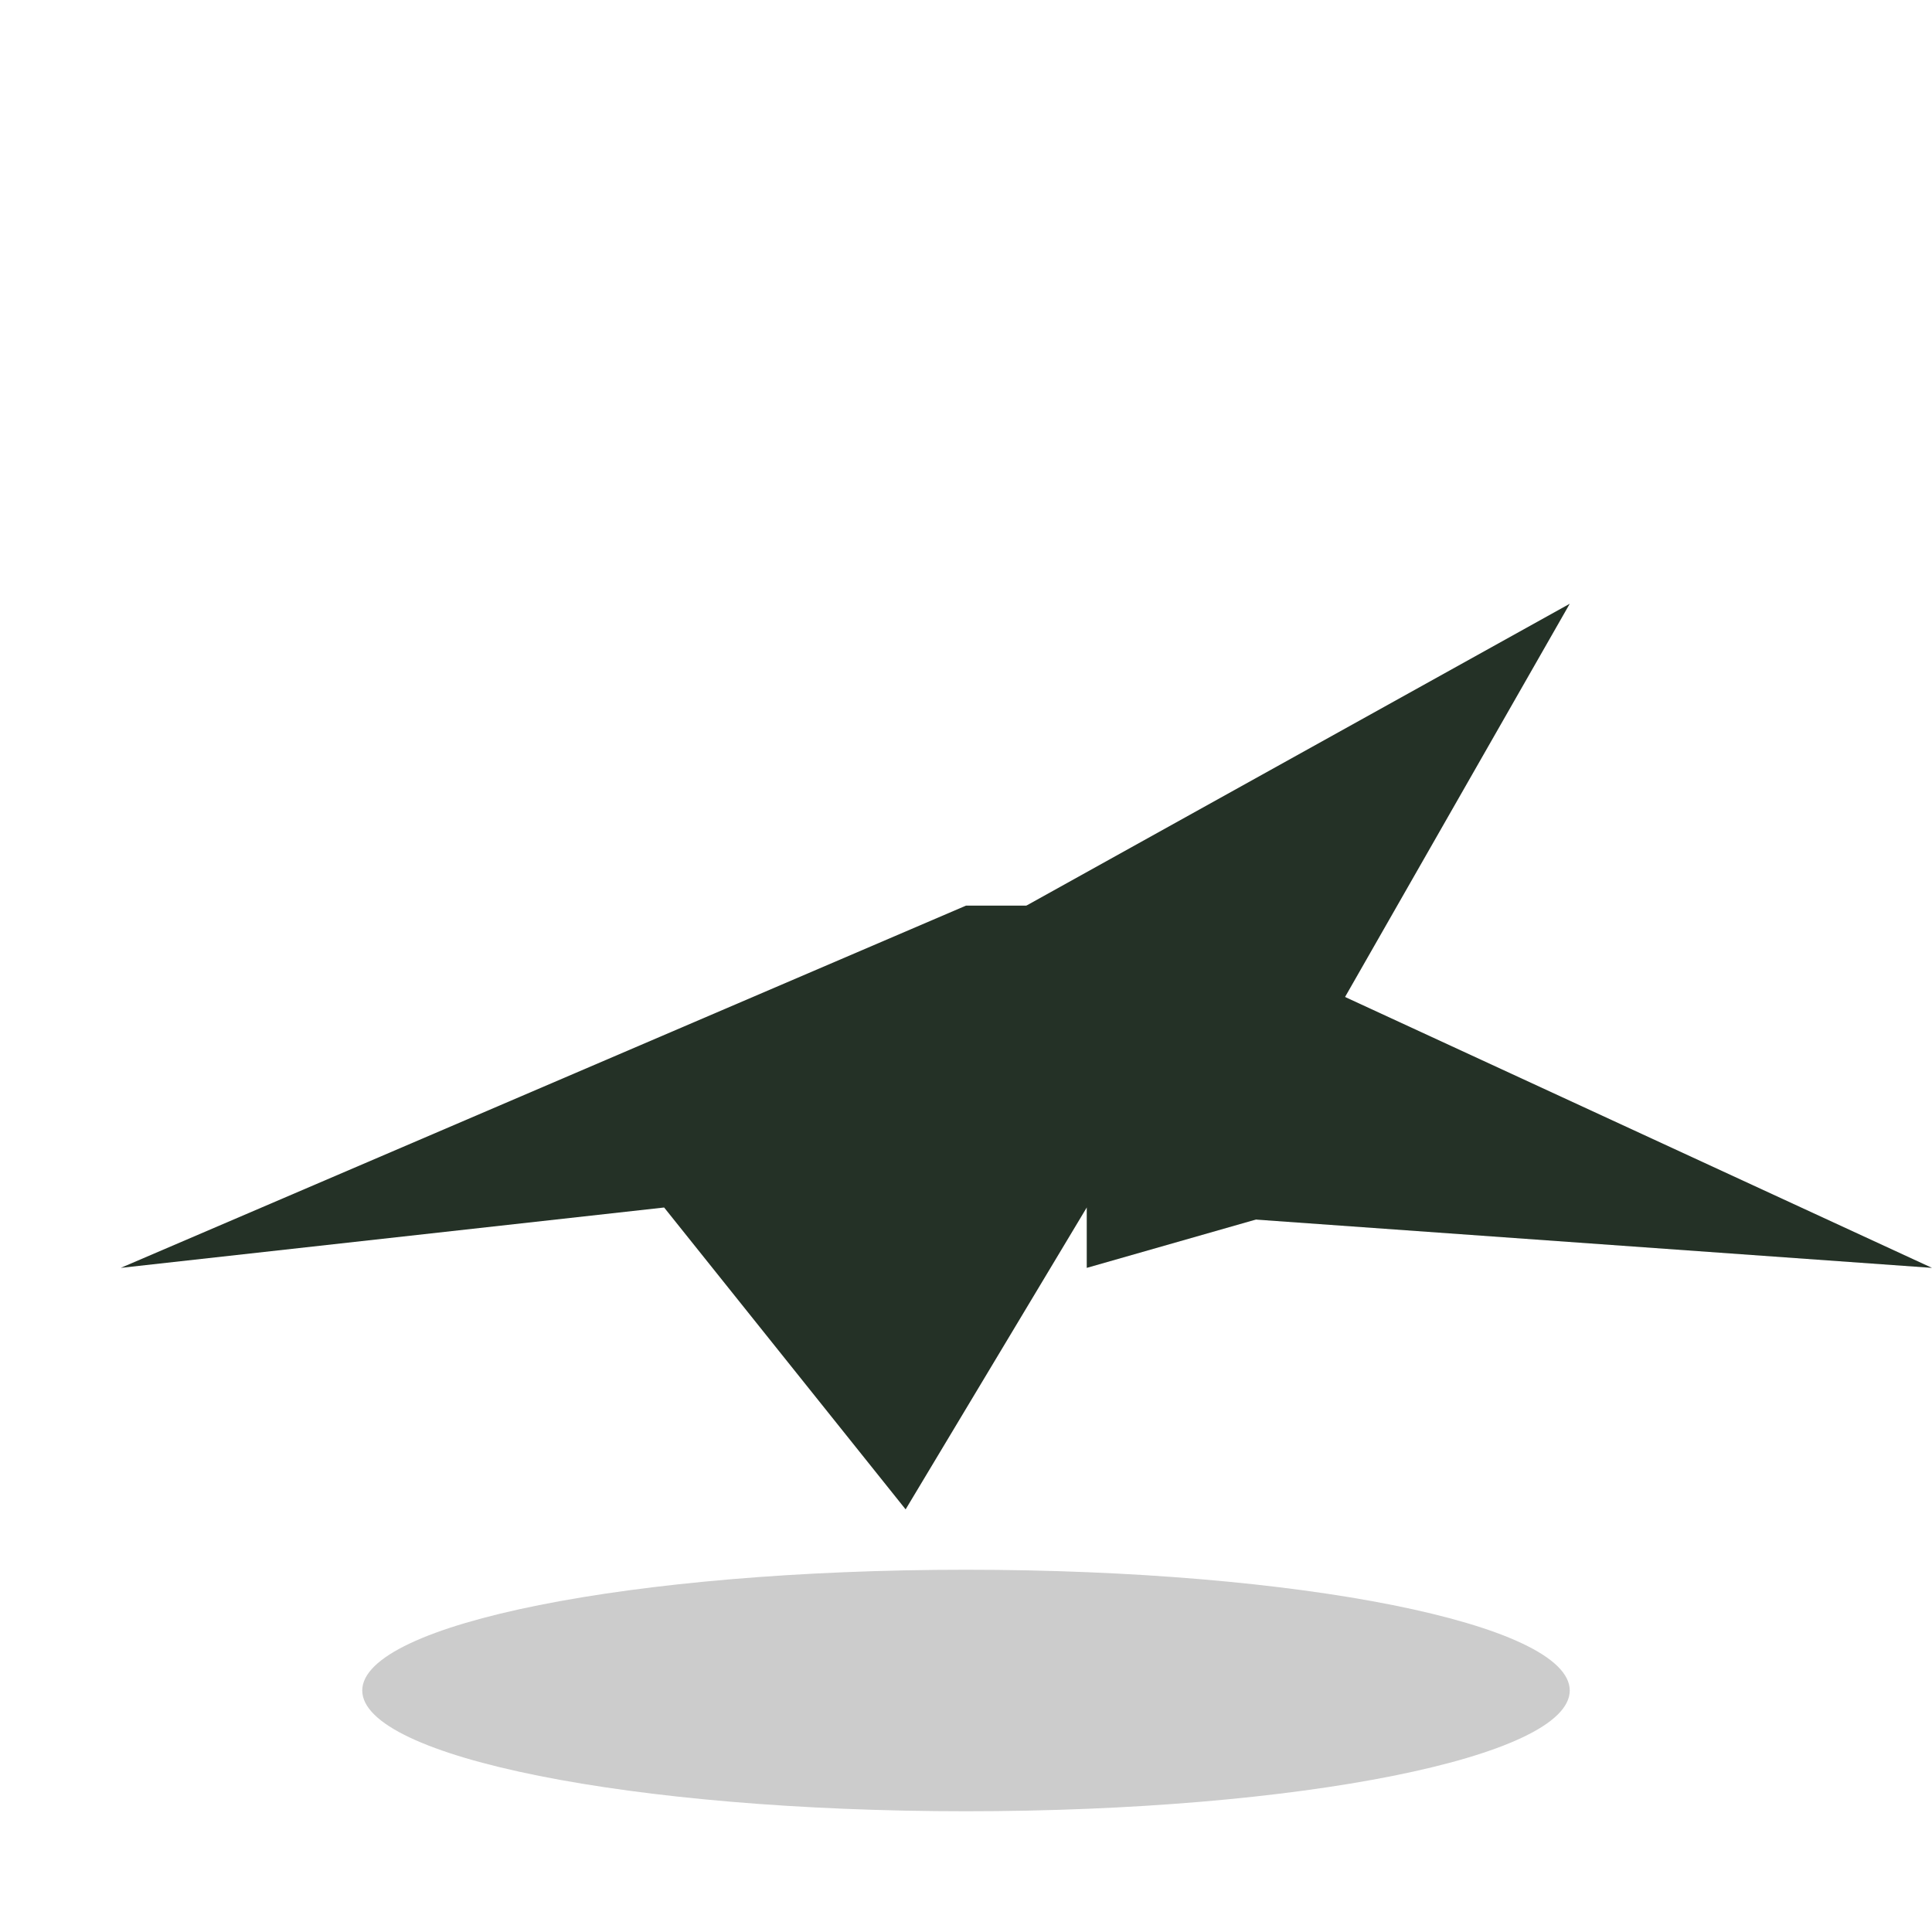
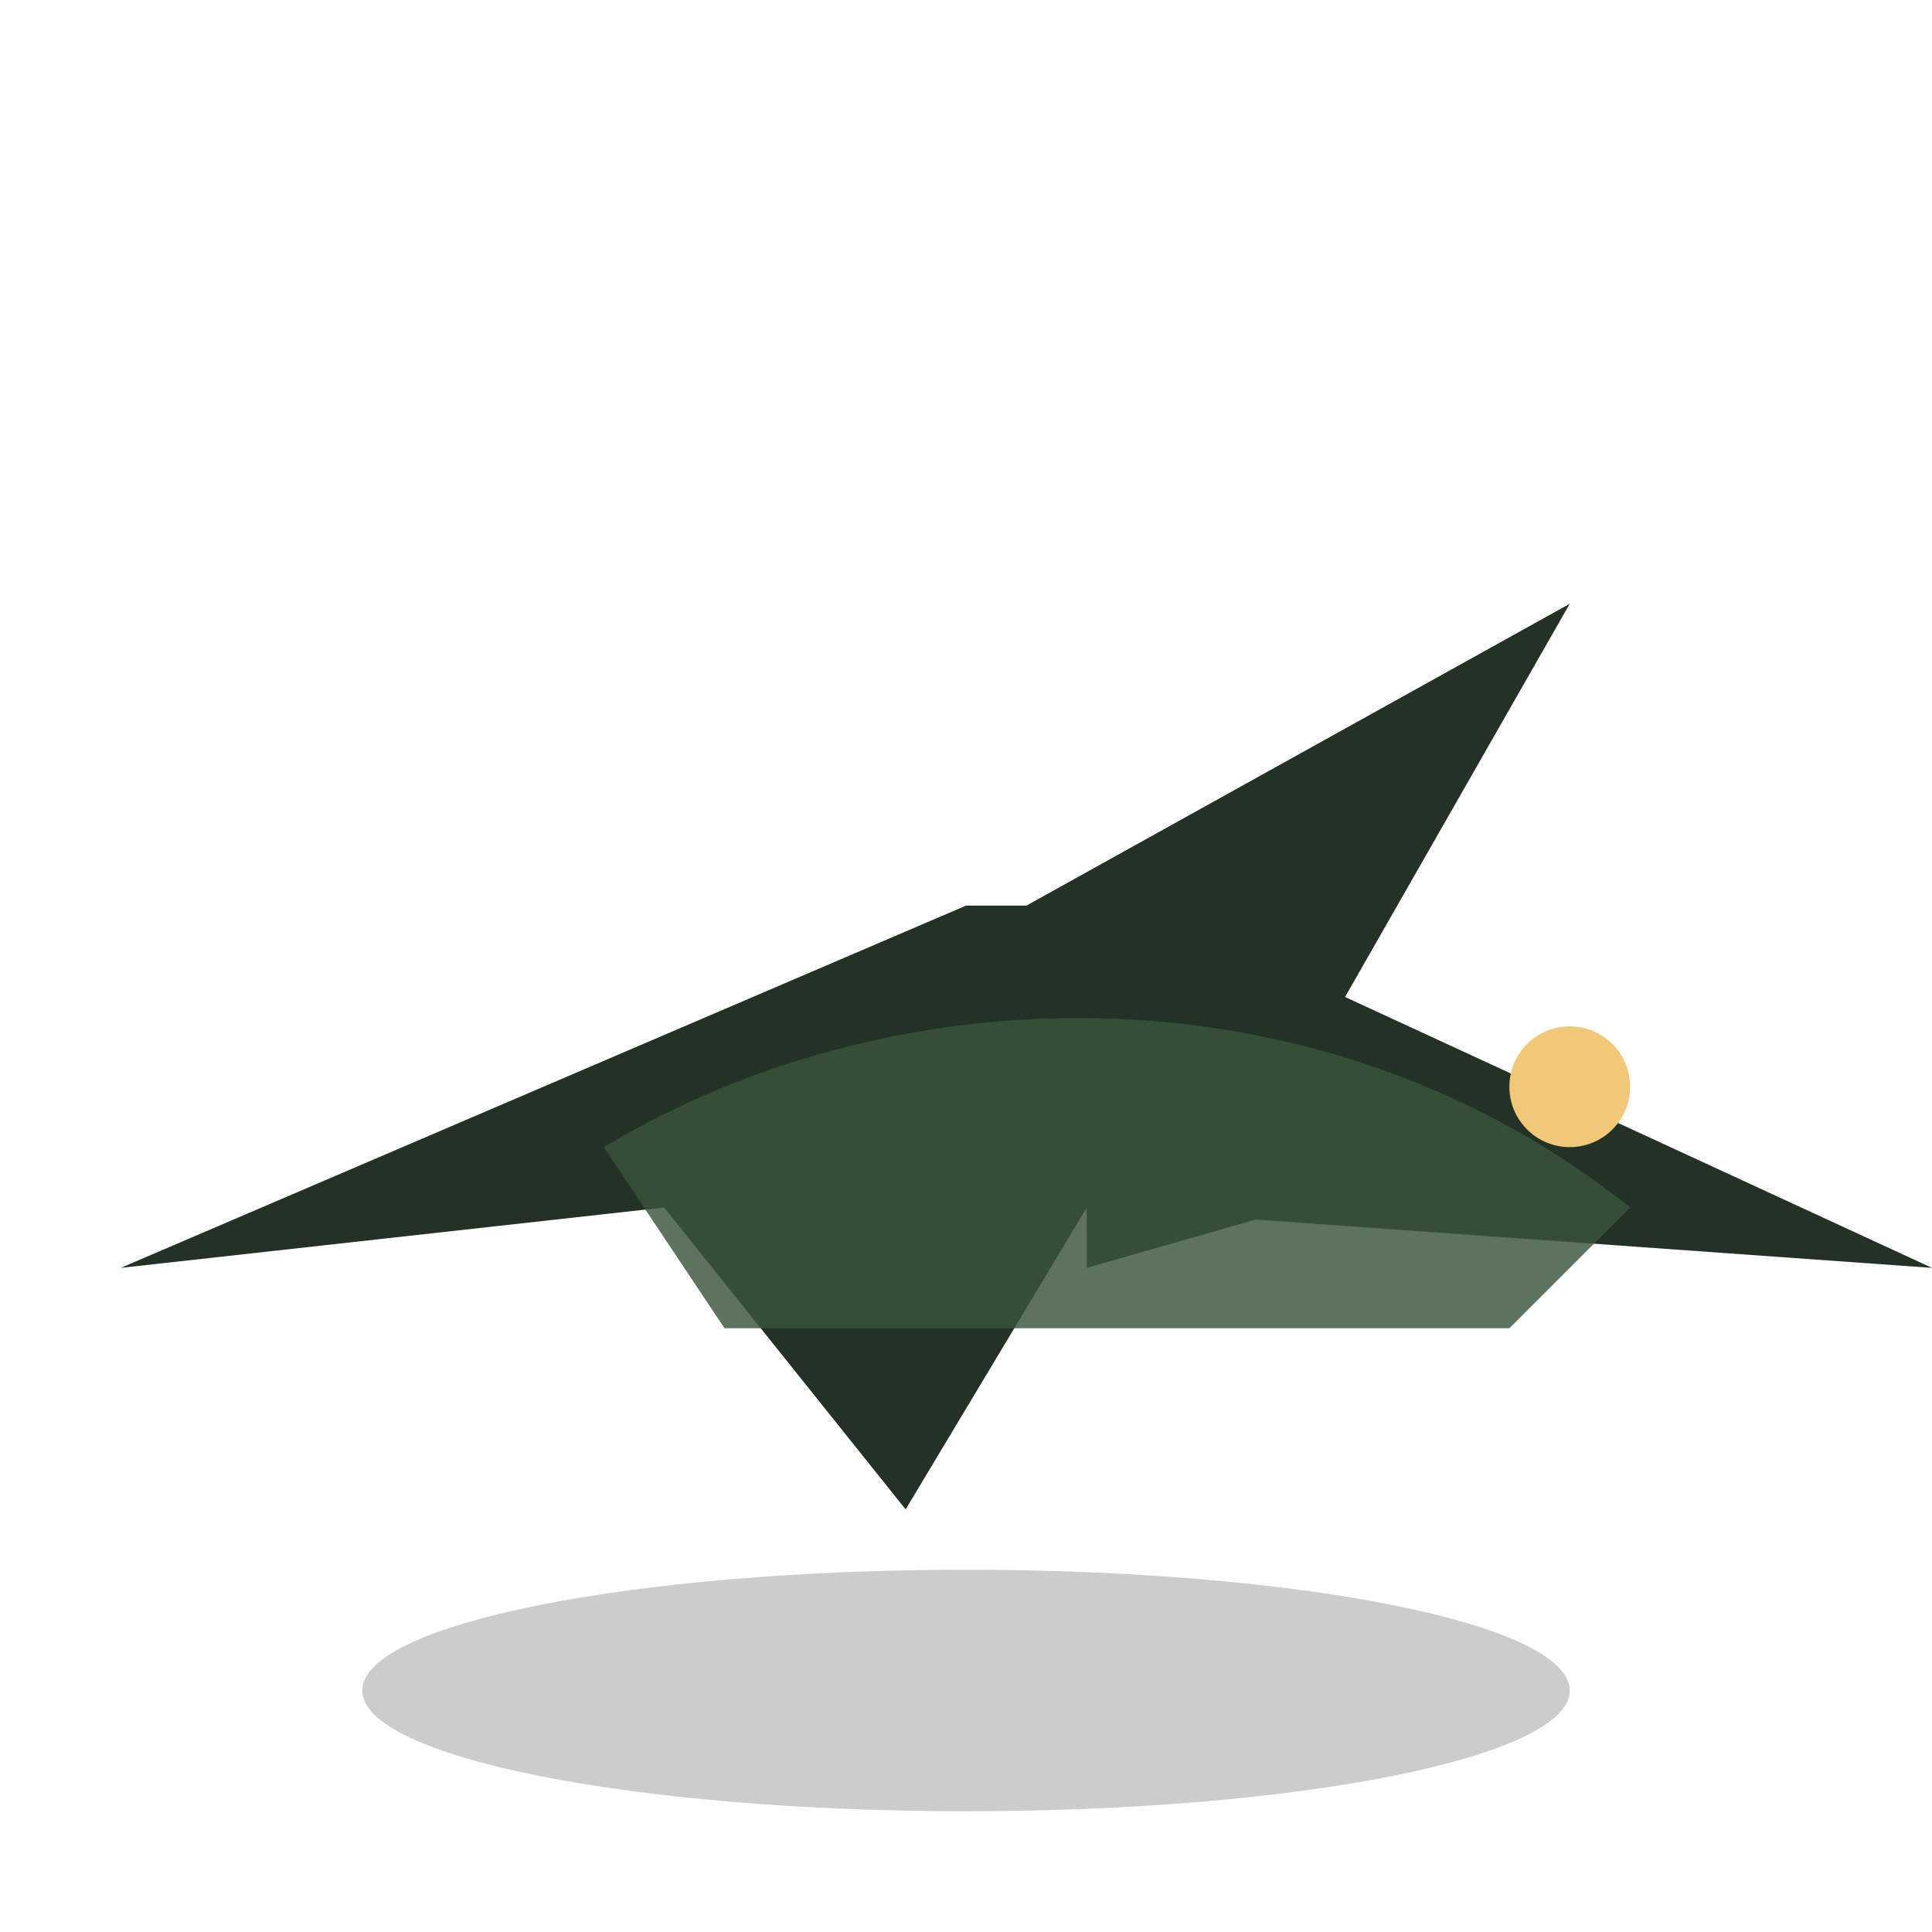
<svg xmlns="http://www.w3.org/2000/svg" width="32" height="32" viewBox="0 0 32 32" role="img" aria-label="Temporary generated dinosaur silhouette placeholder">
  <ellipse cx="16" cy="28" rx="10" ry="2" fill="#00000033" />
  <path d="M16 15 2 21l9-1 4 5 3-5 14 1-13-6Z" fill="#243126" />
  <path d="M17 15l9-5-4 7Z" fill="#243126" />
  <path d="M18 17l7 2-7 2Z" fill="#243126" />
+   <path d="M10 19c5-3 12-3 17 1l-2 2H12Z" fill="#39543a" opacity="0.82" />
+   <circle cx="26" cy="18" r="1" fill="#f0c878" />
</svg>
